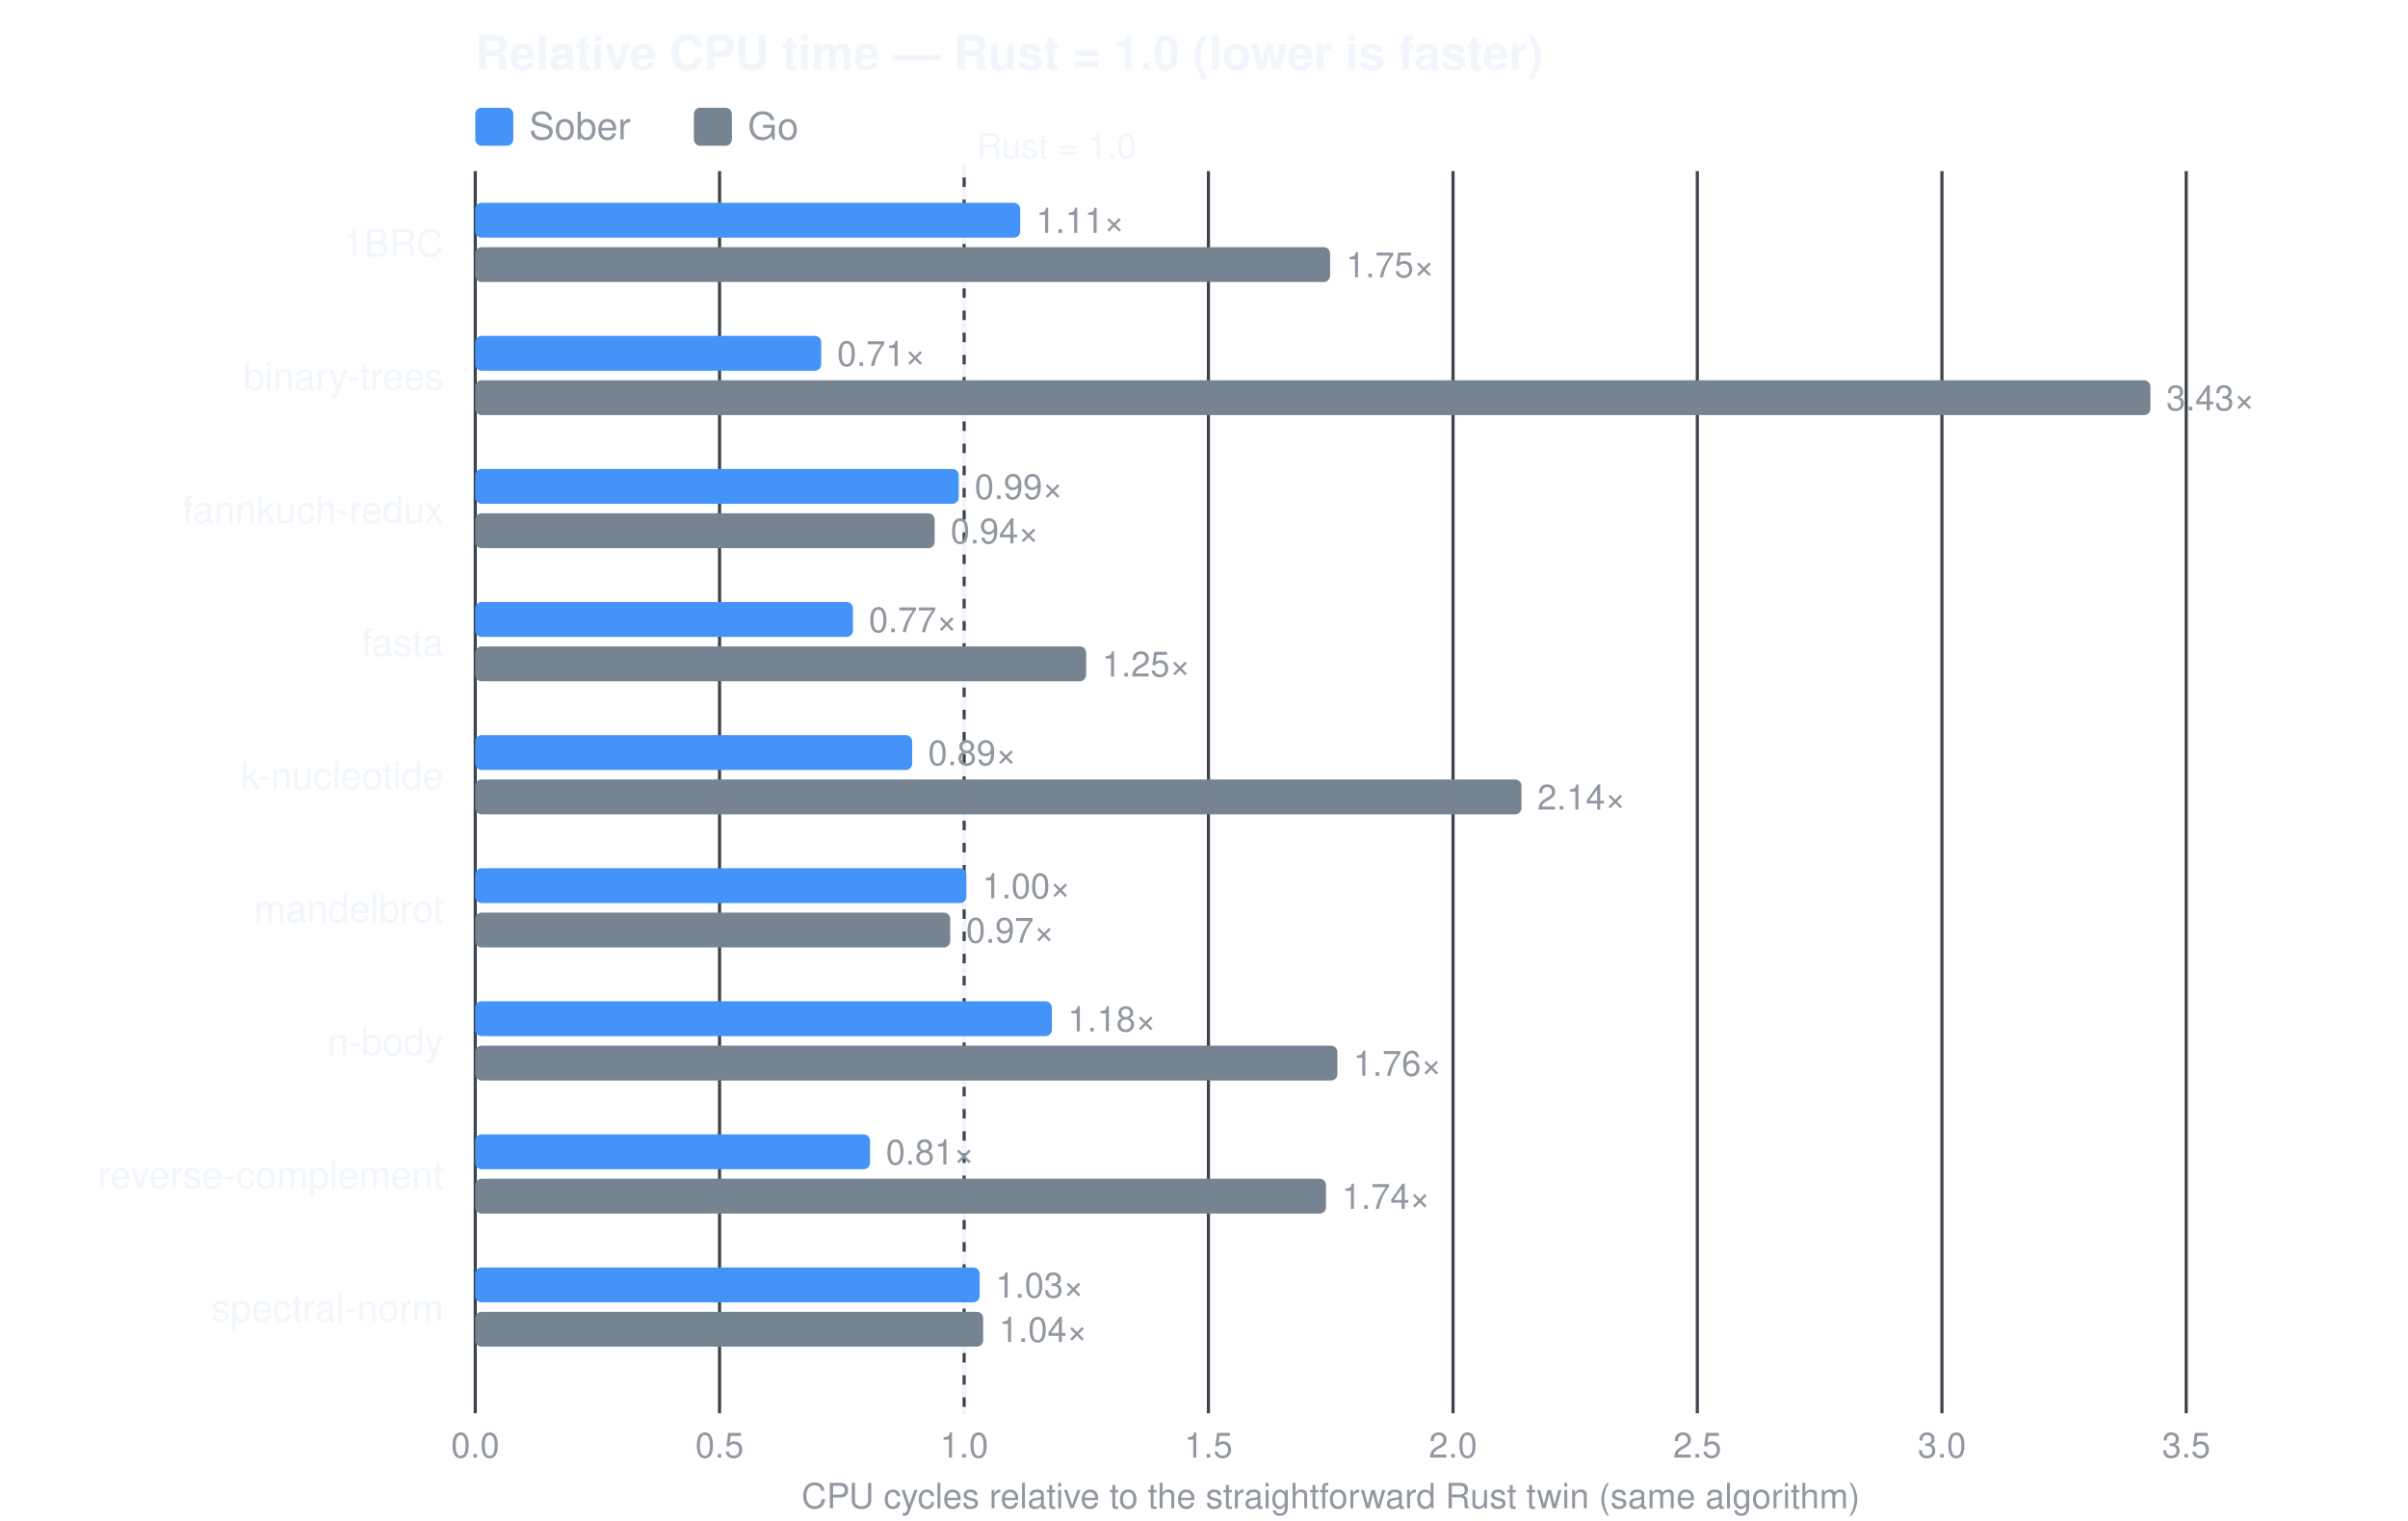
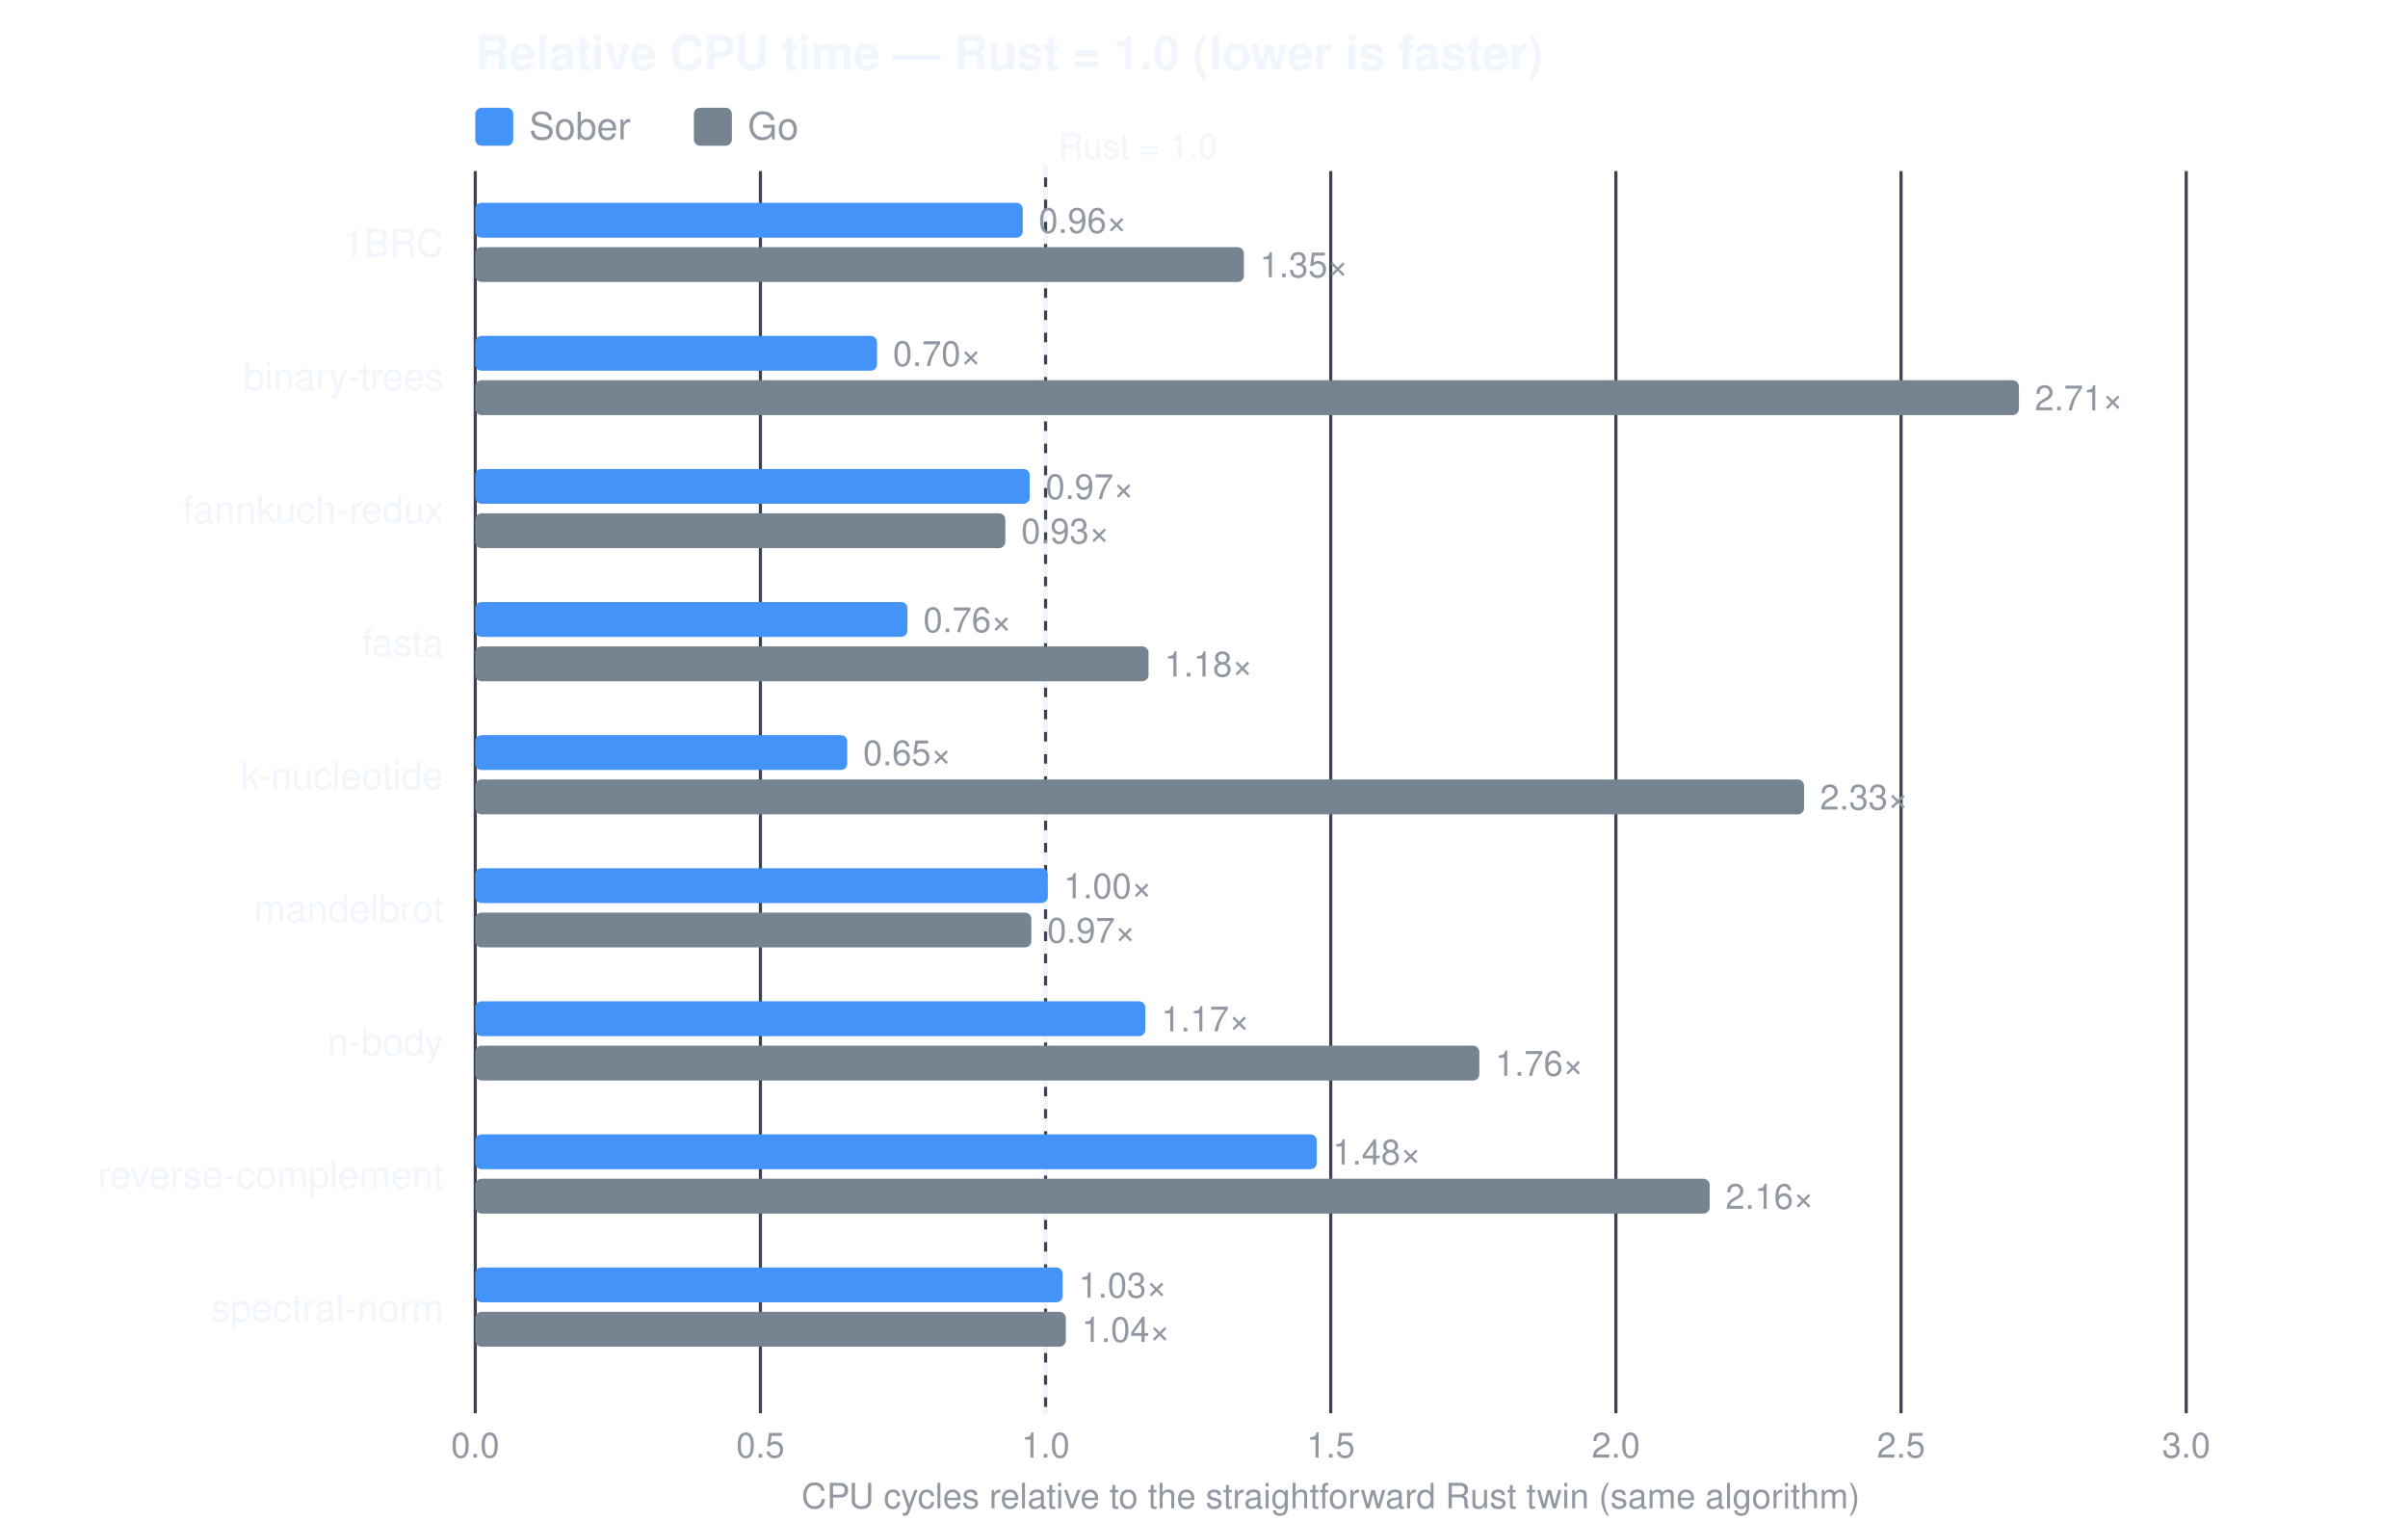
<svg xmlns="http://www.w3.org/2000/svg" width="760" height="480" viewBox="0 0 760 480" font-family="-apple-system, BlinkMacSystemFont, 'Segoe UI', Helvetica, Arial, sans-serif">
  <text x="150.0" y="22.0" fill="#f0f6fc" font-size="15" text-anchor="start" font-weight="600">Relative CPU time — Rust = 1.0 (lower is faster)</text>
  <rect x="150" y="34" width="12" height="12" rx="2" fill="#4493f8" />
  <text x="167.0" y="44.0" fill="#9198a1" font-size="12" text-anchor="start">Sober</text>
  <rect x="219" y="34" width="12" height="12" rx="2" fill="#768390" />
  <text x="236.0" y="44.0" fill="#9198a1" font-size="12" text-anchor="start">Go</text>
  <line x1="150.0" y1="54" x2="150.0" y2="446" stroke="#3d444d" stroke-width="1" />
  <text x="150.0" y="460.0" fill="#9198a1" font-size="11" text-anchor="middle">0.0</text>
-   <line x1="227.1" y1="54" x2="227.1" y2="446" stroke="#3d444d" stroke-width="1" />
-   <text x="227.1" y="460.0" fill="#9198a1" font-size="11" text-anchor="middle">0.5</text>
-   <line x1="304.3" y1="54" x2="304.3" y2="446" stroke="#3d444d" stroke-width="1" />
-   <text x="304.3" y="460.0" fill="#9198a1" font-size="11" text-anchor="middle">1.0</text>
-   <line x1="381.4" y1="54" x2="381.4" y2="446" stroke="#3d444d" stroke-width="1" />
-   <text x="381.4" y="460.0" fill="#9198a1" font-size="11" text-anchor="middle">1.5</text>
-   <line x1="458.6" y1="54" x2="458.6" y2="446" stroke="#3d444d" stroke-width="1" />
-   <text x="458.6" y="460.0" fill="#9198a1" font-size="11" text-anchor="middle">2.0</text>
-   <line x1="535.7" y1="54" x2="535.7" y2="446" stroke="#3d444d" stroke-width="1" />
-   <text x="535.7" y="460.0" fill="#9198a1" font-size="11" text-anchor="middle">2.5</text>
-   <line x1="612.9" y1="54" x2="612.9" y2="446" stroke="#3d444d" stroke-width="1" />
-   <text x="612.9" y="460.0" fill="#9198a1" font-size="11" text-anchor="middle">3.0</text>
+   <line x1="240.0" y1="54" x2="240.0" y2="446" stroke="#3d444d" stroke-width="1" />
+   <text x="240.0" y="460.0" fill="#9198a1" font-size="11" text-anchor="middle">0.5</text>
+   <line x1="330.0" y1="54" x2="330.0" y2="446" stroke="#3d444d" stroke-width="1" />
+   <text x="330.0" y="460.0" fill="#9198a1" font-size="11" text-anchor="middle">1.0</text>
+   <line x1="420.0" y1="54" x2="420.0" y2="446" stroke="#3d444d" stroke-width="1" />
+   <text x="420.0" y="460.0" fill="#9198a1" font-size="11" text-anchor="middle">1.5</text>
+   <line x1="510.0" y1="54" x2="510.0" y2="446" stroke="#3d444d" stroke-width="1" />
+   <text x="510.0" y="460.0" fill="#9198a1" font-size="11" text-anchor="middle">2.0</text>
+   <line x1="600.0" y1="54" x2="600.0" y2="446" stroke="#3d444d" stroke-width="1" />
+   <text x="600.0" y="460.0" fill="#9198a1" font-size="11" text-anchor="middle">2.5</text>
  <line x1="690.0" y1="54" x2="690.0" y2="446" stroke="#3d444d" stroke-width="1" />
-   <text x="690.0" y="460.0" fill="#9198a1" font-size="11" text-anchor="middle">3.5</text>
+   <text x="690.0" y="460.0" fill="#9198a1" font-size="11" text-anchor="middle">3.0</text>
  <text x="420.0" y="476.0" fill="#9198a1" font-size="11" text-anchor="middle">CPU cycles relative to the straightforward Rust twin (same algorithm)</text>
-   <line x1="304.3" y1="52" x2="304.3" y2="446" stroke="#f0f6fc" stroke-width="1.5" stroke-dasharray="4 3" />
-   <text x="308.3" y="50.0" fill="#f0f6fc" font-size="11" text-anchor="start">Rust = 1.0</text>
+   <line x1="330.0" y1="52" x2="330.0" y2="446" stroke="#f0f6fc" stroke-width="1.5" stroke-dasharray="4 3" />
+   <text x="334.0" y="50.0" fill="#f0f6fc" font-size="11" text-anchor="start">Rust = 1.0</text>
  <text x="140.0" y="81.0" fill="#f0f6fc" font-size="12" text-anchor="end">1BRC</text>
-   <rect x="150" y="64" width="172.0" height="11" rx="2" fill="#4493f8" />
-   <text x="327.0" y="73.5" fill="#9198a1" font-size="11" text-anchor="start">1.11×</text>
-   <rect x="150" y="78" width="269.8" height="11" rx="2" fill="#768390" />
-   <text x="424.8" y="87.5" fill="#9198a1" font-size="11" text-anchor="start">1.75×</text>
+   <rect x="150" y="64" width="172.8" height="11" rx="2" fill="#4493f8" />
+   <text x="327.8" y="73.5" fill="#9198a1" font-size="11" text-anchor="start">0.96×</text>
+   <rect x="150" y="78" width="242.6" height="11" rx="2" fill="#768390" />
+   <text x="397.6" y="87.5" fill="#9198a1" font-size="11" text-anchor="start">1.35×</text>
  <text x="140.0" y="123.0" fill="#f0f6fc" font-size="12" text-anchor="end">binary-trees</text>
-   <rect x="150" y="106" width="109.2" height="11" rx="2" fill="#4493f8" />
-   <text x="264.2" y="115.5" fill="#9198a1" font-size="11" text-anchor="start">0.71×</text>
-   <rect x="150" y="120" width="528.7" height="11" rx="2" fill="#768390" />
-   <text x="683.7" y="129.5" fill="#9198a1" font-size="11" text-anchor="start">3.43×</text>
+   <rect x="150" y="106" width="126.8" height="11" rx="2" fill="#4493f8" />
+   <text x="281.8" y="115.5" fill="#9198a1" font-size="11" text-anchor="start">0.70×</text>
+   <rect x="150" y="120" width="487.2" height="11" rx="2" fill="#768390" />
+   <text x="642.2" y="129.5" fill="#9198a1" font-size="11" text-anchor="start">2.71×</text>
  <text x="140.0" y="165.0" fill="#f0f6fc" font-size="12" text-anchor="end">fannkuch-redux</text>
-   <rect x="150" y="148" width="152.6" height="11" rx="2" fill="#4493f8" />
-   <text x="307.6" y="157.5" fill="#9198a1" font-size="11" text-anchor="start">0.99×</text>
-   <rect x="150" y="162" width="145.0" height="11" rx="2" fill="#768390" />
-   <text x="300.0" y="171.5" fill="#9198a1" font-size="11" text-anchor="start">0.94×</text>
+   <rect x="150" y="148" width="175.0" height="11" rx="2" fill="#4493f8" />
+   <text x="330.0" y="157.5" fill="#9198a1" font-size="11" text-anchor="start">0.97×</text>
+   <rect x="150" y="162" width="167.3" height="11" rx="2" fill="#768390" />
+   <text x="322.3" y="171.5" fill="#9198a1" font-size="11" text-anchor="start">0.93×</text>
  <text x="140.0" y="207.0" fill="#f0f6fc" font-size="12" text-anchor="end">fasta</text>
-   <rect x="150" y="190" width="119.2" height="11" rx="2" fill="#4493f8" />
-   <text x="274.2" y="199.5" fill="#9198a1" font-size="11" text-anchor="start">0.77×</text>
-   <rect x="150" y="204" width="192.8" height="11" rx="2" fill="#768390" />
-   <text x="347.8" y="213.5" fill="#9198a1" font-size="11" text-anchor="start">1.25×</text>
+   <rect x="150" y="190" width="136.4" height="11" rx="2" fill="#4493f8" />
+   <text x="291.4" y="199.5" fill="#9198a1" font-size="11" text-anchor="start">0.76×</text>
+   <rect x="150" y="204" width="212.5" height="11" rx="2" fill="#768390" />
+   <text x="367.5" y="213.5" fill="#9198a1" font-size="11" text-anchor="start">1.18×</text>
  <text x="140.0" y="249.0" fill="#f0f6fc" font-size="12" text-anchor="end">k-nucleotide</text>
-   <rect x="150" y="232" width="137.9" height="11" rx="2" fill="#4493f8" />
-   <text x="292.9" y="241.5" fill="#9198a1" font-size="11" text-anchor="start">0.89×</text>
-   <rect x="150" y="246" width="330.2" height="11" rx="2" fill="#768390" />
-   <text x="485.2" y="255.5" fill="#9198a1" font-size="11" text-anchor="start">2.14×</text>
+   <rect x="150" y="232" width="117.4" height="11" rx="2" fill="#4493f8" />
+   <text x="272.4" y="241.5" fill="#9198a1" font-size="11" text-anchor="start">0.65×</text>
+   <rect x="150" y="246" width="419.4" height="11" rx="2" fill="#768390" />
+   <text x="574.4" y="255.5" fill="#9198a1" font-size="11" text-anchor="start">2.33×</text>
  <text x="140.0" y="291.0" fill="#f0f6fc" font-size="12" text-anchor="end">mandelbrot</text>
-   <rect x="150" y="274" width="155.0" height="11" rx="2" fill="#4493f8" />
-   <text x="310.0" y="283.5" fill="#9198a1" font-size="11" text-anchor="start">1.00×</text>
-   <rect x="150" y="288" width="149.9" height="11" rx="2" fill="#768390" />
-   <text x="304.9" y="297.5" fill="#9198a1" font-size="11" text-anchor="start">0.97×</text>
+   <rect x="150" y="274" width="180.7" height="11" rx="2" fill="#4493f8" />
+   <text x="335.7" y="283.5" fill="#9198a1" font-size="11" text-anchor="start">1.00×</text>
+   <rect x="150" y="288" width="175.5" height="11" rx="2" fill="#768390" />
+   <text x="330.5" y="297.5" fill="#9198a1" font-size="11" text-anchor="start">0.97×</text>
  <text x="140.0" y="333.0" fill="#f0f6fc" font-size="12" text-anchor="end">n-body</text>
-   <rect x="150" y="316" width="182.0" height="11" rx="2" fill="#4493f8" />
-   <text x="337.0" y="325.5" fill="#9198a1" font-size="11" text-anchor="start">1.18×</text>
-   <rect x="150" y="330" width="272.1" height="11" rx="2" fill="#768390" />
-   <text x="427.1" y="339.5" fill="#9198a1" font-size="11" text-anchor="start">1.76×</text>
+   <rect x="150" y="316" width="211.5" height="11" rx="2" fill="#4493f8" />
+   <text x="366.5" y="325.5" fill="#9198a1" font-size="11" text-anchor="start">1.17×</text>
+   <rect x="150" y="330" width="316.9" height="11" rx="2" fill="#768390" />
+   <text x="471.9" y="339.5" fill="#9198a1" font-size="11" text-anchor="start">1.76×</text>
  <text x="140.0" y="375.0" fill="#f0f6fc" font-size="12" text-anchor="end">reverse-complement</text>
-   <rect x="150" y="358" width="124.6" height="11" rx="2" fill="#4493f8" />
-   <text x="279.6" y="367.5" fill="#9198a1" font-size="11" text-anchor="start">0.81×</text>
-   <rect x="150" y="372" width="268.5" height="11" rx="2" fill="#768390" />
-   <text x="423.5" y="381.5" fill="#9198a1" font-size="11" text-anchor="start">1.74×</text>
+   <rect x="150" y="358" width="265.6" height="11" rx="2" fill="#4493f8" />
+   <text x="420.6" y="367.5" fill="#9198a1" font-size="11" text-anchor="start">1.48×</text>
+   <rect x="150" y="372" width="389.6" height="11" rx="2" fill="#768390" />
+   <text x="544.6" y="381.5" fill="#9198a1" font-size="11" text-anchor="start">2.16×</text>
  <text x="140.0" y="417.0" fill="#f0f6fc" font-size="12" text-anchor="end">spectral-norm</text>
-   <rect x="150" y="400" width="159.2" height="11" rx="2" fill="#4493f8" />
-   <text x="314.2" y="409.5" fill="#9198a1" font-size="11" text-anchor="start">1.03×</text>
-   <rect x="150" y="414" width="160.3" height="11" rx="2" fill="#768390" />
-   <text x="315.3" y="423.5" fill="#9198a1" font-size="11" text-anchor="start">1.04×</text>
+   <rect x="150" y="400" width="185.4" height="11" rx="2" fill="#4493f8" />
+   <text x="340.4" y="409.5" fill="#9198a1" font-size="11" text-anchor="start">1.03×</text>
+   <rect x="150" y="414" width="186.4" height="11" rx="2" fill="#768390" />
+   <text x="341.4" y="423.5" fill="#9198a1" font-size="11" text-anchor="start">1.04×</text>
</svg>
